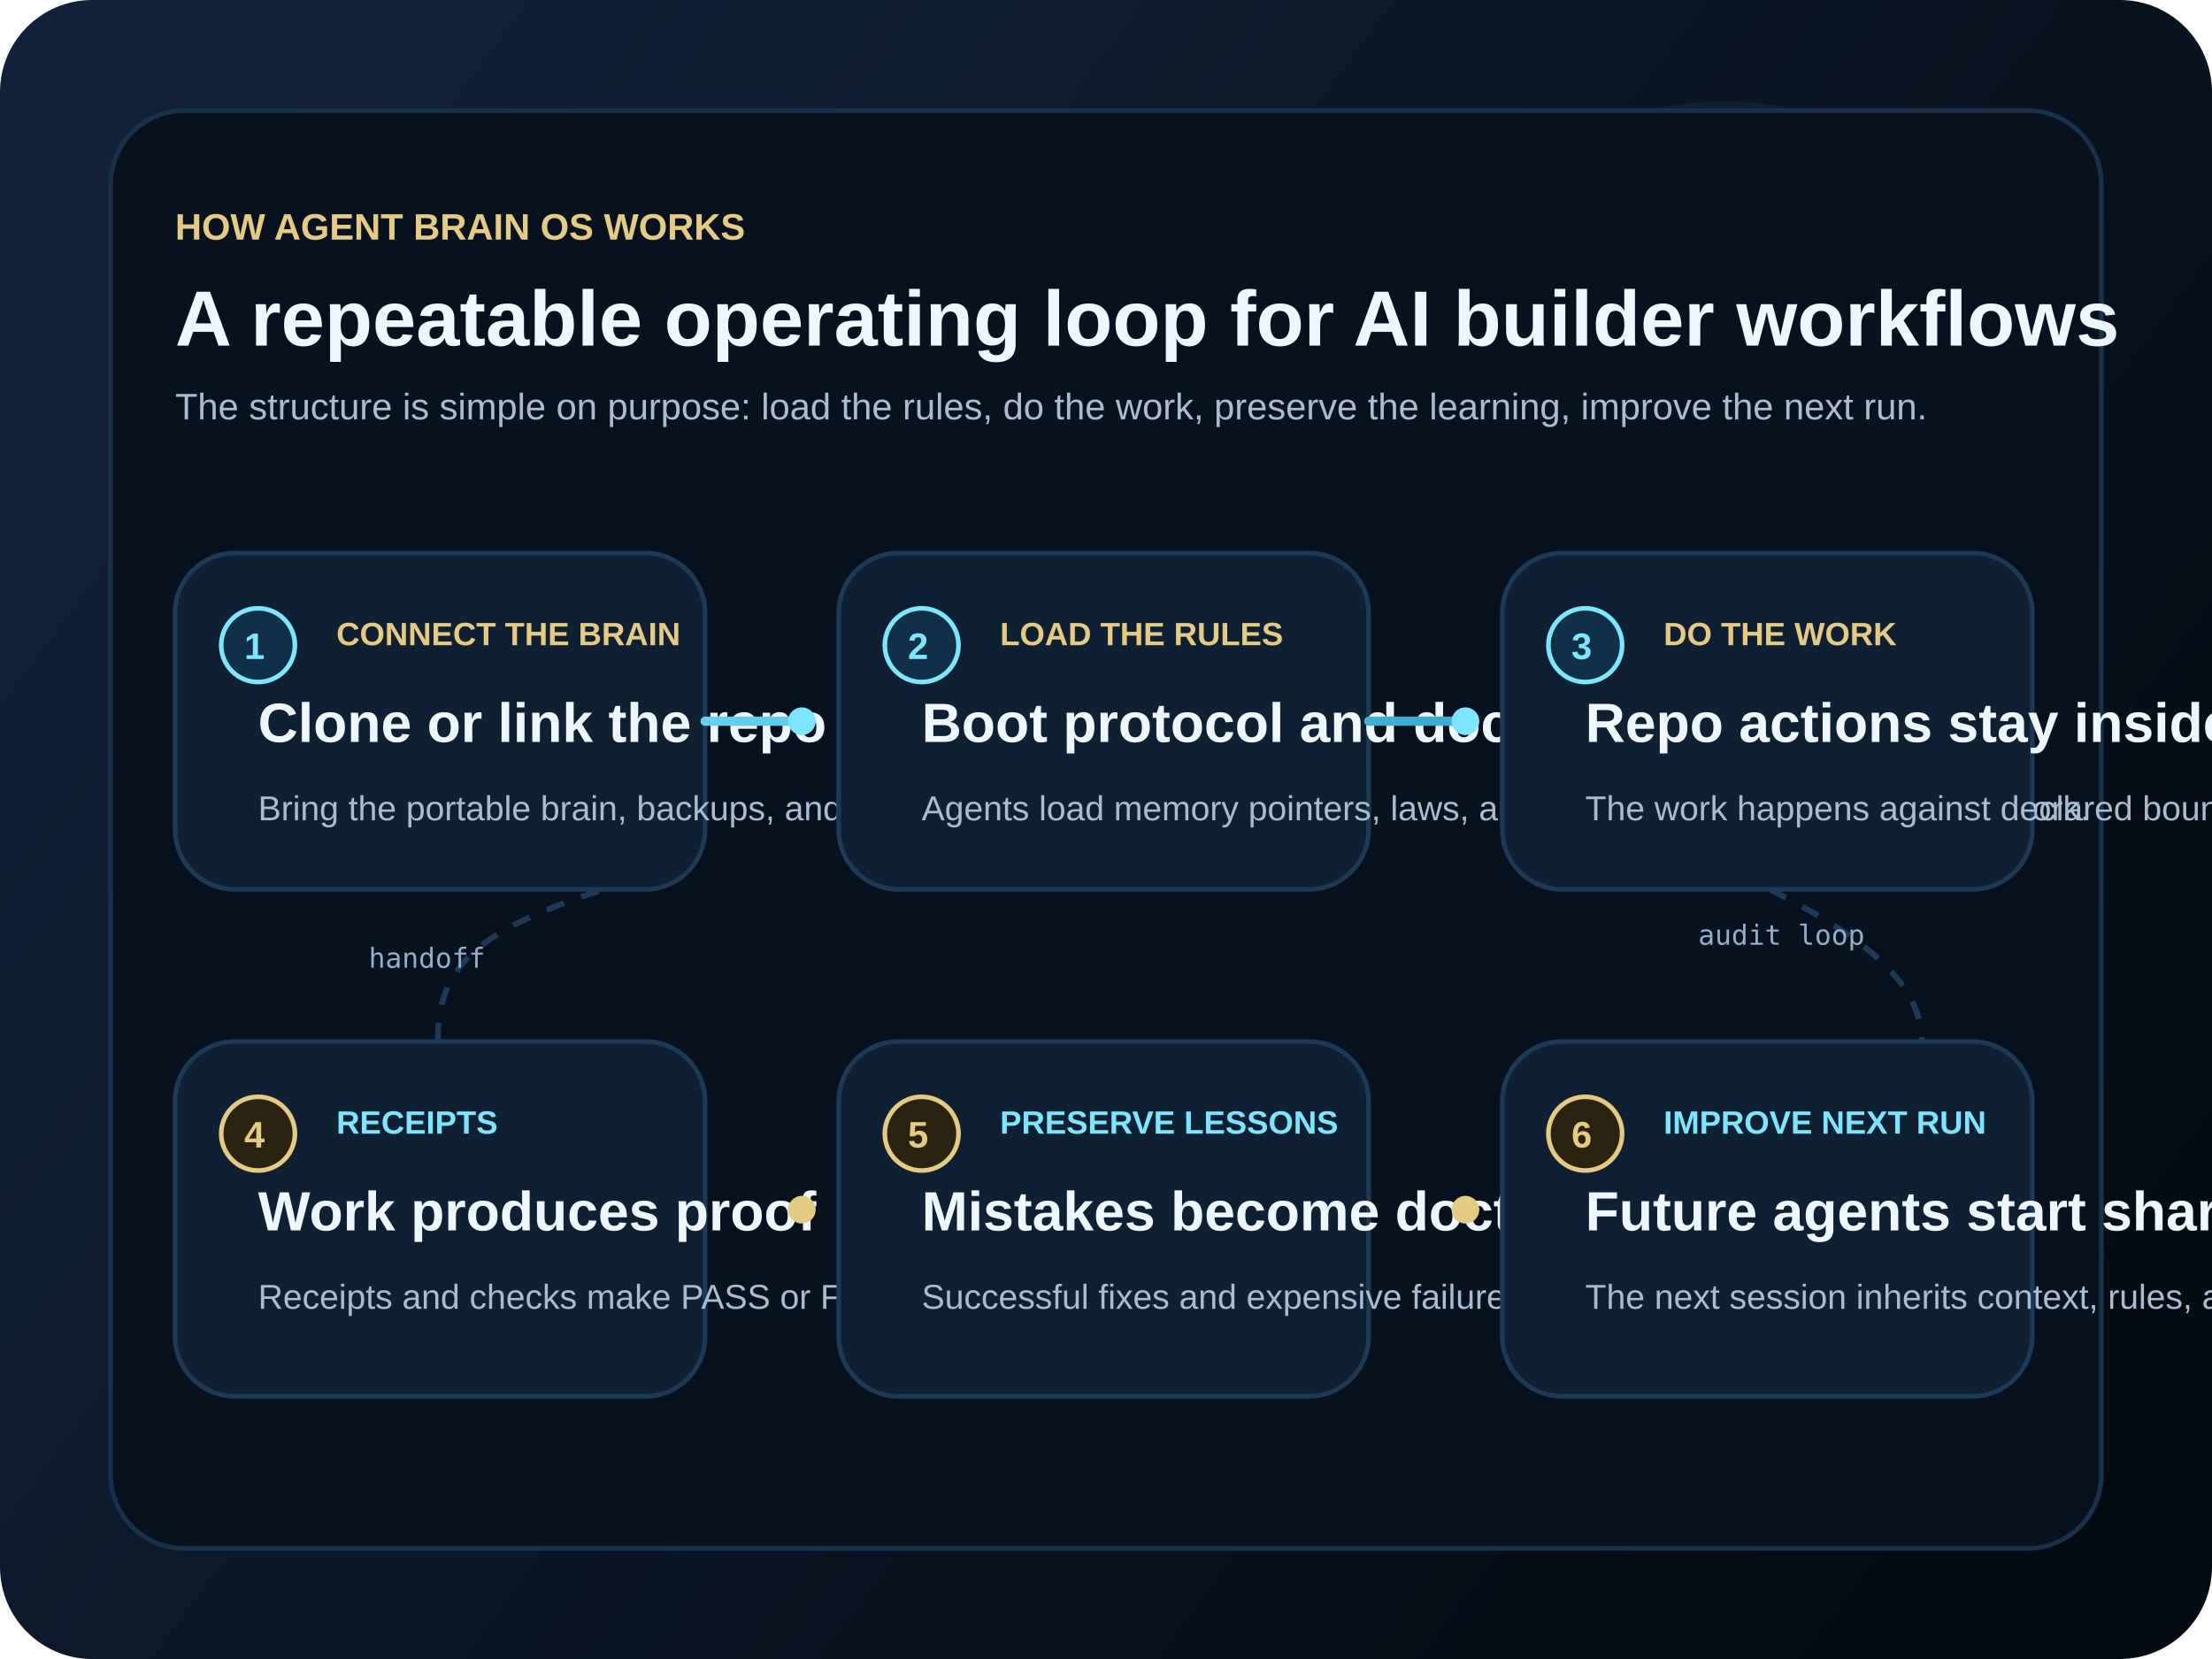
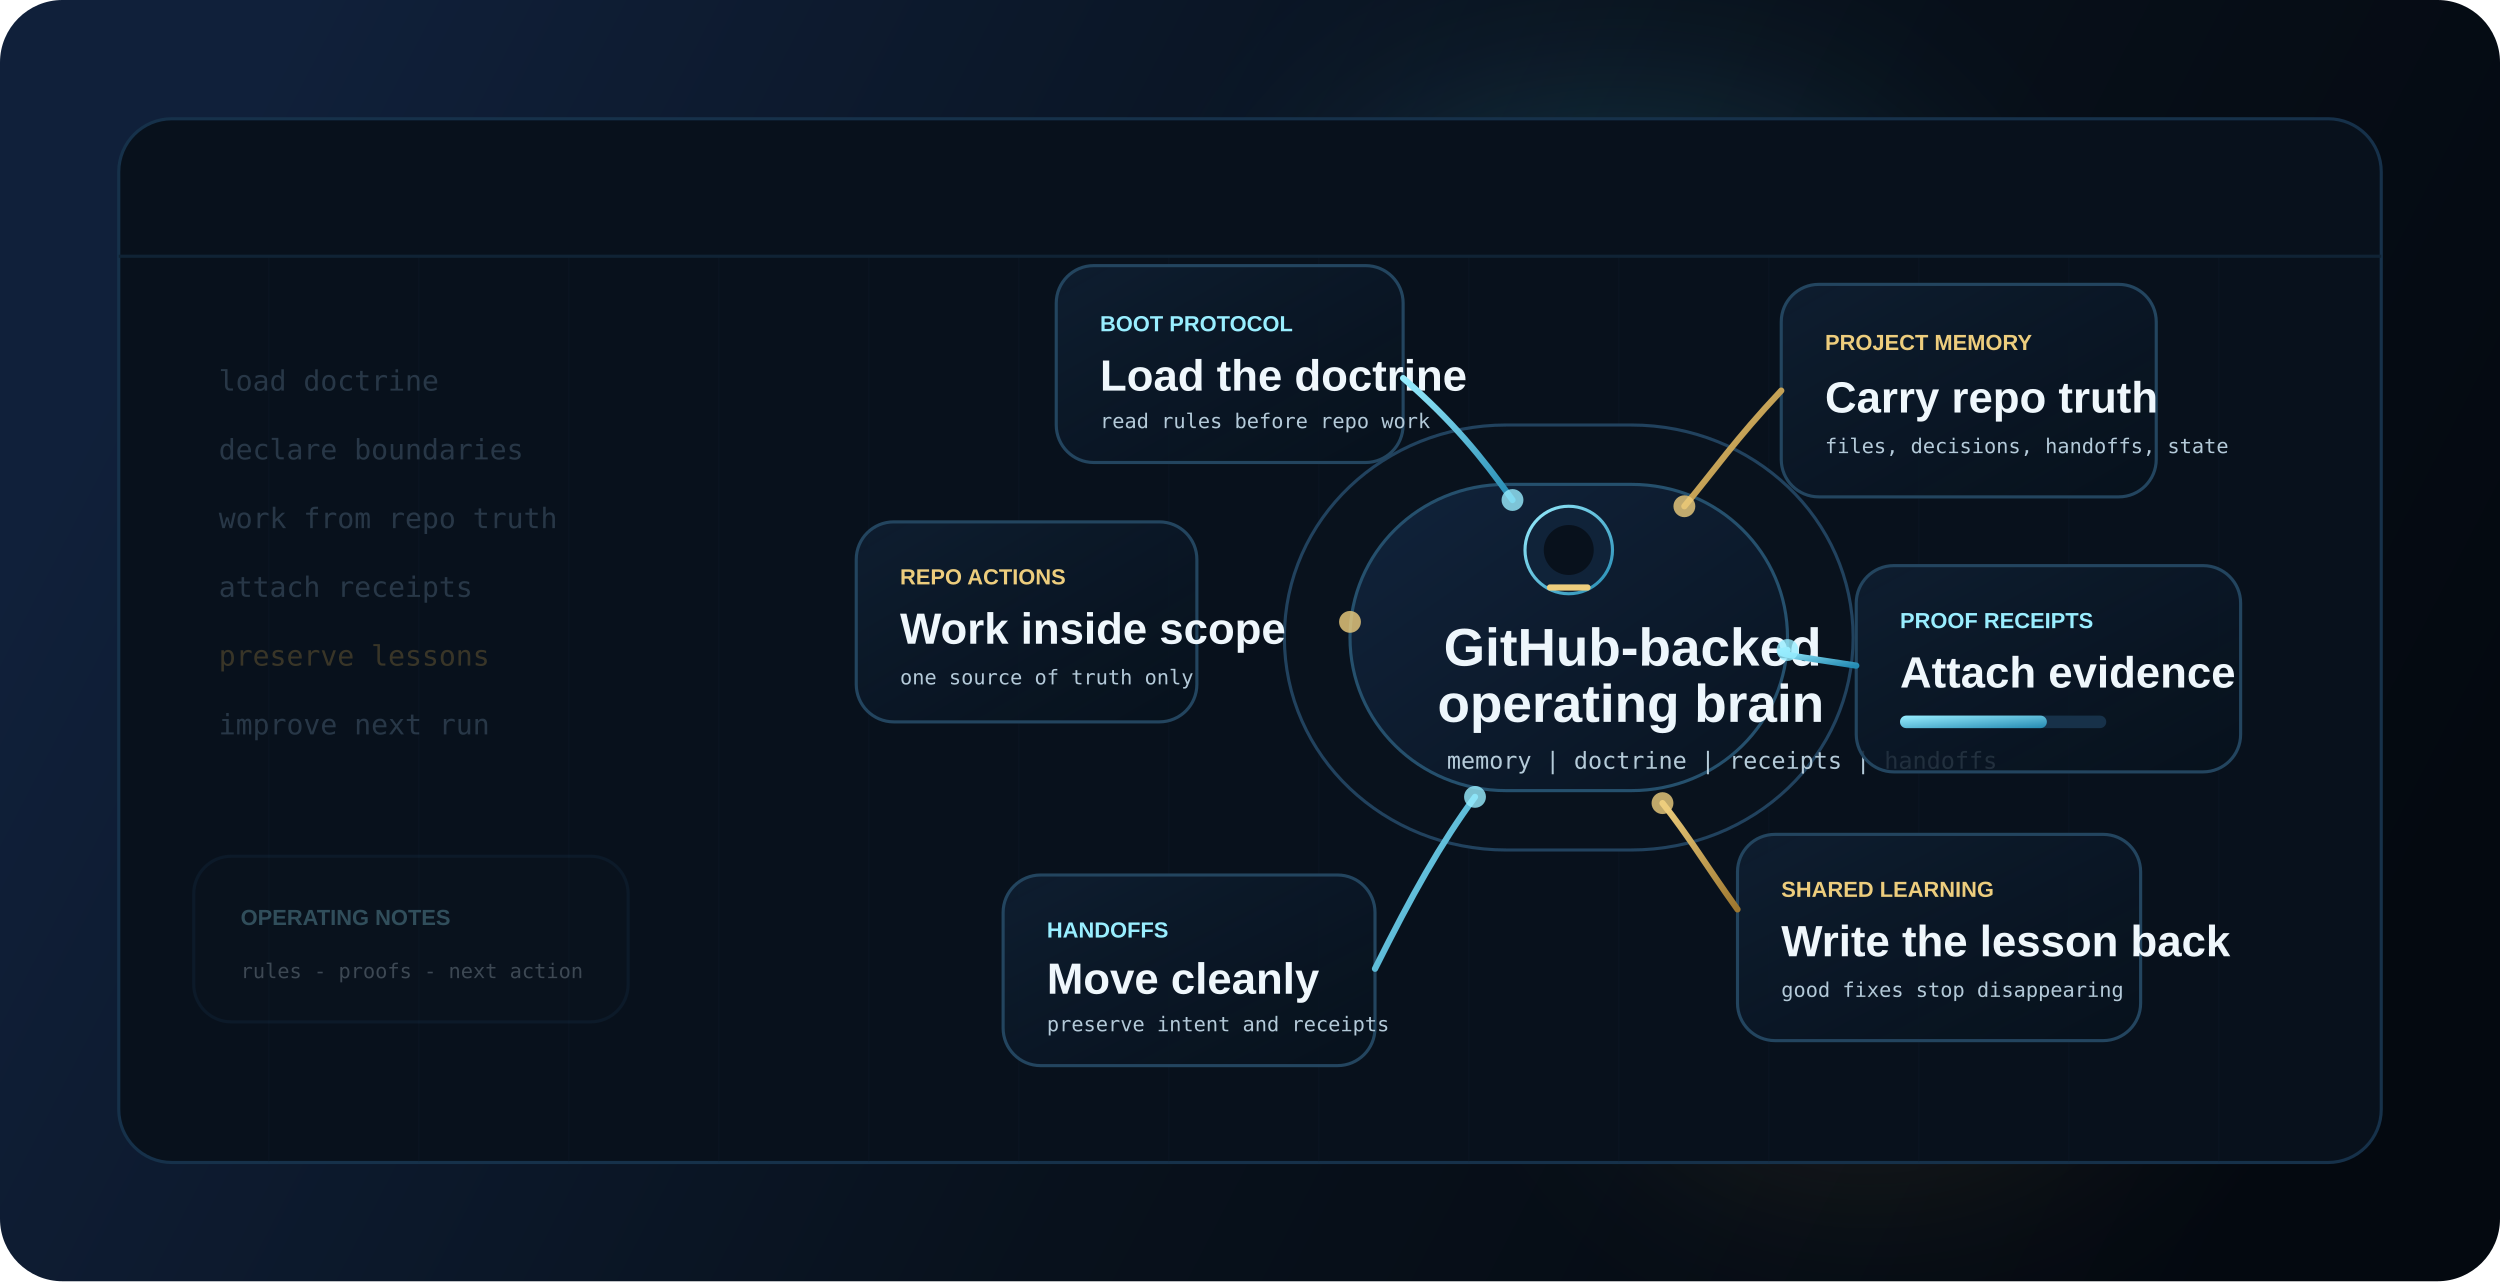
- <svg xmlns="http://www.w3.org/2000/svg" width="960" height="720" viewBox="0 0 960 720" fill="none" role="img" aria-labelledby="title desc">
+ <svg xmlns="http://www.w3.org/2000/svg" width="1600" height="820" viewBox="0 0 1600 820" fill="none" role="img" aria-labelledby="title desc">
  <defs>
-     <linearGradient id="bg" x1="96" y1="72" x2="864" y2="648" gradientUnits="userSpaceOnUse">
-       <stop stop-color="#112139" />
-       <stop offset="0.58" stop-color="#0A1422" />
-       <stop offset="1" stop-color="#050B13" />
+     <linearGradient id="bg" x1="150" y1="80" x2="1460" y2="760" gradientUnits="userSpaceOnUse">
+       <stop stop-color="#10203A" />
+       <stop offset="0.54" stop-color="#08111C" />
+       <stop offset="1" stop-color="#040910" />
    </linearGradient>
-     <linearGradient id="cyan" x1="110" y1="0" x2="850" y2="0" gradientUnits="userSpaceOnUse">
-       <stop stop-color="#7EE5FF" />
-       <stop offset="1" stop-color="#2291BD" />
+     <linearGradient id="panel" x1="0" y1="0" x2="1" y2="1">
+       <stop stop-color="#11243C" stop-opacity="0.97" />
+       <stop offset="1" stop-color="#091420" stop-opacity="0.98" />
+     </linearGradient>
+     <linearGradient id="panelSoft" x1="0" y1="0" x2="1" y2="1">
+       <stop stop-color="#0E1E31" stop-opacity="0.92" />
+       <stop offset="1" stop-color="#07111C" stop-opacity="0.82" />
+     </linearGradient>
+     <linearGradient id="cyan" x1="0" y1="0" x2="1" y2="1">
+       <stop stop-color="#99EEFF" />
+       <stop offset="1" stop-color="#248AB2" />
    </linearGradient>
    <linearGradient id="gold" x1="0" y1="0" x2="1" y2="1">
-       <stop stop-color="#E5CA84" />
-       <stop offset="1" stop-color="#A27F35" />
+       <stop stop-color="#EDCD7D" />
+       <stop offset="1" stop-color="#9D772F" />
    </linearGradient>
-     <radialGradient id="glow" cx="0" cy="0" r="1" gradientUnits="userSpaceOnUse" gradientTransform="translate(742 182) rotate(154.275) scale(208.314 176.76)">
-       <stop stop-color="#55D9FF" stop-opacity="0.22" />
-       <stop offset="1" stop-color="#55D9FF" stop-opacity="0" />
+     <radialGradient id="coolGlow" cx="0" cy="0" r="1" gradientUnits="userSpaceOnUse" gradientTransform="translate(1040 250) rotate(94) scale(280 420)">
+       <stop stop-color="#56D8FF" stop-opacity="0.24" />
+       <stop offset="1" stop-color="#56D8FF" stop-opacity="0" />
    </radialGradient>
+     <radialGradient id="warmGlow" cx="0" cy="0" r="1" gradientUnits="userSpaceOnUse" gradientTransform="translate(1210 560) rotate(132) scale(320 260)">
+       <stop stop-color="#E5BB63" stop-opacity="0.18" />
+       <stop offset="1" stop-color="#E5BB63" stop-opacity="0" />
+     </radialGradient>
+     <filter id="blur" x="-120" y="-120" width="1840" height="1080" filterUnits="userSpaceOnUse" color-interpolation-filters="sRGB">
+       <feGaussianBlur stdDeviation="60" />
+     </filter>
  </defs>
-   <rect width="960" height="720" rx="40" fill="url(#bg)" />
-   <circle cx="748" cy="184" r="140" fill="url(#glow)" />
-   <rect x="48" y="48" width="864" height="624" rx="32" fill="#08121E" stroke="#18304A" stroke-width="2" />
-   <text x="76" y="104" fill="#E5CA84" font-family="Space Grotesk, Arial, sans-serif" font-size="16" font-weight="700">HOW AGENT BRAIN OS WORKS</text>
-   <text x="76" y="150" fill="#EEF6FF" font-family="Space Grotesk, Arial, sans-serif" font-size="34" font-weight="700">A repeatable operating loop for AI builder workflows</text>
-   <text x="76" y="182" fill="#A8BDD1" font-family="Arial, sans-serif" font-size="16">The structure is simple on purpose: load the rules, do the work, preserve the learning, improve the next run.</text>
-   <g>
-     <rect x="76" y="240" width="230" height="146" rx="26" fill="#102033" stroke="#1C3955" stroke-width="2" />
-     <circle cx="112" cy="280" r="16" fill="#103047" stroke="#7EE5FF" stroke-width="2" />
-     <text x="106" y="286" fill="#7EE5FF" font-family="Space Grotesk, Arial, sans-serif" font-size="16" font-weight="700">1</text>
-     <text x="146" y="280" fill="#E5CA84" font-family="Space Grotesk, Arial, sans-serif" font-size="14" font-weight="700">CONNECT THE BRAIN</text>
-     <text x="112" y="322" fill="#EEF6FF" font-family="Space Grotesk, Arial, sans-serif" font-size="24" font-weight="700">Clone or link the repo structure</text>
-     <text x="112" y="356" fill="#A8BDD1" font-family="Arial, sans-serif" font-size="15">Bring the portable brain, backups, and doctrine into the workflow.</text>
+   <rect width="1600" height="820" rx="40" fill="url(#bg)" />
+   <g filter="url(#blur)">
+     <circle cx="1040" cy="250" r="220" fill="url(#coolGlow)" />
+     <circle cx="1210" cy="560" r="210" fill="url(#warmGlow)" />
+   </g>
+   <rect x="76" y="76" width="1448" height="668" rx="34" fill="#08111C" stroke="#16314A" stroke-width="2" />
+   <path d="M76 164H1524" stroke="#102335" stroke-width="2" />
+   <g opacity="0.16">
+     <path d="M172 164V744" stroke="#102335" />
+     <path d="M268 164V744" stroke="#102335" />
+     <path d="M364 164V744" stroke="#102335" />
+     <path d="M460 164V744" stroke="#102335" />
+     <path d="M556 164V744" stroke="#102335" />
+     <path d="M652 164V744" stroke="#102335" />
+     <path d="M748 164V744" stroke="#102335" />
+     <path d="M844 164V744" stroke="#102335" />
+     <path d="M940 164V744" stroke="#102335" />
+     <path d="M1036 164V744" stroke="#102335" />
+     <path d="M1132 164V744" stroke="#102335" />
+     <path d="M1228 164V744" stroke="#102335" />
+     <path d="M1324 164V744" stroke="#102335" />
+     <path d="M1420 164V744" stroke="#102335" />
+   </g>
+   <g opacity="0.28" font-family="monospace" font-size="18">
+     <text x="140" y="250" fill="#7A9CB7">load doctrine</text>
+     <text x="140" y="294" fill="#7A9CB7">declare boundaries</text>
+     <text x="140" y="338" fill="#7A9CB7">work from repo truth</text>
+     <text x="140" y="382" fill="#7A9CB7">attach receipts</text>
+     <text x="140" y="426" fill="#B89546">preserve lessons</text>
+     <text x="140" y="470" fill="#7A9CB7">improve next run</text>
  </g>
  <g>
-     <rect x="364" y="240" width="230" height="146" rx="26" fill="#102033" stroke="#1C3955" stroke-width="2" />
-     <circle cx="400" cy="280" r="16" fill="#103047" stroke="#7EE5FF" stroke-width="2" />
-     <text x="394" y="286" fill="#7EE5FF" font-family="Space Grotesk, Arial, sans-serif" font-size="16" font-weight="700">2</text>
-     <text x="434" y="280" fill="#E5CA84" font-family="Space Grotesk, Arial, sans-serif" font-size="14" font-weight="700">LOAD THE RULES</text>
-     <text x="400" y="322" fill="#EEF6FF" font-family="Space Grotesk, Arial, sans-serif" font-size="24" font-weight="700">Boot protocol and doctrine first</text>
-     <text x="400" y="356" fill="#A8BDD1" font-family="Arial, sans-serif" font-size="15">Agents load memory pointers, laws, and proof boundaries before code work.</text>
+     <path d="M822 408C822 332 886 272 964 272H1044C1122 272 1186 332 1186 408C1186 484 1122 544 1044 544H964C886 544 822 484 822 408Z" fill="#09121D" stroke="#21425E" stroke-width="2" />
+     <path d="M864 408C864 354 908 310 964 310H1044C1100 310 1144 354 1144 408C1144 462 1100 506 1044 506H964C908 506 864 462 864 408Z" fill="url(#panel)" stroke="#25506D" stroke-width="2" />
+     <circle cx="1004" cy="352" r="28" fill="#102339" stroke="url(#cyan)" stroke-width="2" />
+     <path d="M988 352C988 343.163 995.163 336 1004 336C1012.84 336 1020 343.163 1020 352C1020 360.837 1012.84 368 1004 368C995.163 368 988 360.837 988 352Z" fill="#08111C" />
+     <path d="M992 376H1016" stroke="#EDCD7D" stroke-width="4" stroke-linecap="round" />
+     <text x="924" y="426" fill="#EDF6FC" font-family="Arial, sans-serif" font-size="34" font-weight="700">GitHub-backed</text>
+     <text x="920" y="462" fill="#EDF6FC" font-family="Arial, sans-serif" font-size="34" font-weight="700">operating brain</text>
+     <text x="926" y="492" fill="#B5CBD9" font-family="monospace" font-size="15">memory | doctrine | receipts | handoffs</text>
  </g>
-   <g>
-     <rect x="652" y="240" width="230" height="146" rx="26" fill="#102033" stroke="#1C3955" stroke-width="2" />
-     <circle cx="688" cy="280" r="16" fill="#103047" stroke="#7EE5FF" stroke-width="2" />
-     <text x="682" y="286" fill="#7EE5FF" font-family="Space Grotesk, Arial, sans-serif" font-size="16" font-weight="700">3</text>
-     <text x="722" y="280" fill="#E5CA84" font-family="Space Grotesk, Arial, sans-serif" font-size="14" font-weight="700">DO THE WORK</text>
-     <text x="688" y="322" fill="#EEF6FF" font-family="Space Grotesk, Arial, sans-serif" font-size="24" font-weight="700">Repo actions stay inside scope</text>
-     <text x="688" y="356" fill="#A8BDD1" font-family="Arial, sans-serif" font-size="15">The work happens against declared boundaries instead of vague chat memory.</text>
+   <g transform="translate(676 170)">
+     <rect width="222" height="126" rx="24" fill="url(#panelSoft)" stroke="#23455F" stroke-width="2" />
+     <text x="28" y="42" fill="#99EEFF" font-family="Arial, sans-serif" font-size="14" font-weight="700">BOOT PROTOCOL</text>
+     <text x="28" y="80" fill="#EFF7FC" font-family="Arial, sans-serif" font-size="28" font-weight="700">Load the doctrine</text>
+     <text x="28" y="104" fill="#B4CAD9" font-family="monospace" font-size="13">read rules before repo work</text>
  </g>
-   <path d="M306 313H348" stroke="url(#cyan)" stroke-width="4" stroke-linecap="round" />
-   <path d="M594 313H636" stroke="url(#cyan)" stroke-width="4" stroke-linecap="round" />
-   <circle cx="348" cy="313" r="6" fill="#7EE5FF" />
-   <circle cx="636" cy="313" r="6" fill="#7EE5FF" />
-   <g>
-     <rect x="76" y="452" width="230" height="154" rx="26" fill="#102033" stroke="#1C3955" stroke-width="2" />
-     <circle cx="112" cy="492" r="16" fill="#2A2310" stroke="#E5CA84" stroke-width="2" />
-     <text x="106" y="498" fill="#E5CA84" font-family="Space Grotesk, Arial, sans-serif" font-size="16" font-weight="700">4</text>
-     <text x="146" y="492" fill="#7EE5FF" font-family="Space Grotesk, Arial, sans-serif" font-size="14" font-weight="700">RECEIPTS</text>
-     <text x="112" y="534" fill="#EEF6FF" font-family="Space Grotesk, Arial, sans-serif" font-size="24" font-weight="700">Work produces proof</text>
-     <text x="112" y="568" fill="#A8BDD1" font-family="Arial, sans-serif" font-size="15">Receipts and checks make PASS or FAIL visible instead of assumed.</text>
+   <g transform="translate(1140 182)">
+     <rect width="240" height="136" rx="24" fill="url(#panelSoft)" stroke="#23455F" stroke-width="2" />
+     <text x="28" y="42" fill="#EDCD7D" font-family="Arial, sans-serif" font-size="14" font-weight="700">PROJECT MEMORY</text>
+     <text x="28" y="82" fill="#EFF7FC" font-family="Arial, sans-serif" font-size="28" font-weight="700">Carry repo truth</text>
+     <text x="28" y="108" fill="#B4CAD9" font-family="monospace" font-size="13">files, decisions, handoffs, state</text>
  </g>
-   <g>
-     <rect x="364" y="452" width="230" height="154" rx="26" fill="#102033" stroke="#1C3955" stroke-width="2" />
-     <circle cx="400" cy="492" r="16" fill="#2A2310" stroke="#E5CA84" stroke-width="2" />
-     <text x="394" y="498" fill="#E5CA84" font-family="Space Grotesk, Arial, sans-serif" font-size="16" font-weight="700">5</text>
-     <text x="434" y="492" fill="#7EE5FF" font-family="Space Grotesk, Arial, sans-serif" font-size="14" font-weight="700">PRESERVE LESSONS</text>
-     <text x="400" y="534" fill="#EEF6FF" font-family="Space Grotesk, Arial, sans-serif" font-size="24" font-weight="700">Mistakes become doctrine</text>
-     <text x="400" y="568" fill="#A8BDD1" font-family="Arial, sans-serif" font-size="15">Successful fixes and expensive failures get written back into memory.</text>
+   <g transform="translate(1188 362)">
+     <rect width="246" height="132" rx="24" fill="url(#panelSoft)" stroke="#23455F" stroke-width="2" />
+     <text x="28" y="40" fill="#99EEFF" font-family="Arial, sans-serif" font-size="14" font-weight="700">PROOF RECEIPTS</text>
+     <text x="28" y="78" fill="#EFF7FC" font-family="Arial, sans-serif" font-size="28" font-weight="700">Attach evidence</text>
+     <rect x="28" y="96" width="132" height="8" rx="4" fill="#173149" />
+     <rect x="28" y="96" width="94" height="8" rx="4" fill="url(#cyan)" />
  </g>
-   <g>
-     <rect x="652" y="452" width="230" height="154" rx="26" fill="#102033" stroke="#1C3955" stroke-width="2" />
-     <circle cx="688" cy="492" r="16" fill="#2A2310" stroke="#E5CA84" stroke-width="2" />
-     <text x="682" y="498" fill="#E5CA84" font-family="Space Grotesk, Arial, sans-serif" font-size="16" font-weight="700">6</text>
-     <text x="722" y="492" fill="#7EE5FF" font-family="Space Grotesk, Arial, sans-serif" font-size="14" font-weight="700">IMPROVE NEXT RUN</text>
-     <text x="688" y="534" fill="#EEF6FF" font-family="Space Grotesk, Arial, sans-serif" font-size="24" font-weight="700">Future agents start sharper</text>
-     <text x="688" y="568" fill="#A8BDD1" font-family="Arial, sans-serif" font-size="15">The next session inherits context, rules, and cleaner handoffs.</text>
+   <g transform="translate(1112 534)">
+     <rect width="258" height="132" rx="24" fill="url(#panelSoft)" stroke="#23455F" stroke-width="2" />
+     <text x="28" y="40" fill="#EDCD7D" font-family="Arial, sans-serif" font-size="14" font-weight="700">SHARED LEARNING</text>
+     <text x="28" y="78" fill="#EFF7FC" font-family="Arial, sans-serif" font-size="28" font-weight="700">Write the lesson back</text>
+     <text x="28" y="104" fill="#B4CAD9" font-family="monospace" font-size="13">good fixes stop disappearing</text>
  </g>
-   <path d="M306 525H348" stroke="url(#gold)" stroke-width="4" stroke-linecap="round" />
-   <path d="M594 525H636" stroke="url(#gold)" stroke-width="4" stroke-linecap="round" />
-   <circle cx="348" cy="525" r="6" fill="#E5CA84" />
-   <circle cx="636" cy="525" r="6" fill="#E5CA84" />
-   <path d="M768 386C816 410 834 430 834 452" stroke="#1C3955" stroke-width="2.5" stroke-dasharray="8 8" />
-   <path d="M190 452C190 420 206 404 262 386" stroke="#1C3955" stroke-width="2.5" stroke-dasharray="8 8" />
-   <text x="737" y="410" fill="#90AFCB" font-family="monospace" font-size="12">audit loop</text>
-   <text x="160" y="420" fill="#90AFCB" font-family="monospace" font-size="12">handoff</text>
+   <g transform="translate(642 560)">
+     <rect width="238" height="122" rx="24" fill="url(#panelSoft)" stroke="#23455F" stroke-width="2" />
+     <text x="28" y="40" fill="#99EEFF" font-family="Arial, sans-serif" font-size="14" font-weight="700">HANDOFFS</text>
+     <text x="28" y="76" fill="#EFF7FC" font-family="Arial, sans-serif" font-size="28" font-weight="700">Move cleanly</text>
+     <text x="28" y="100" fill="#B4CAD9" font-family="monospace" font-size="13">preserve intent and receipts</text>
+   </g>
+   <g transform="translate(548 334)">
+     <rect width="218" height="128" rx="24" fill="url(#panelSoft)" stroke="#23455F" stroke-width="2" />
+     <text x="28" y="40" fill="#EDCD7D" font-family="Arial, sans-serif" font-size="14" font-weight="700">REPO ACTIONS</text>
+     <text x="28" y="78" fill="#EFF7FC" font-family="Arial, sans-serif" font-size="28" font-weight="700">Work inside scope</text>
+     <text x="28" y="104" fill="#B4CAD9" font-family="monospace" font-size="13">one source of truth only</text>
+   </g>
+   <path d="M898 242C930 270 948 292 968 320" stroke="url(#cyan)" stroke-width="4" stroke-linecap="round" />
+   <path d="M1140 250C1110 282 1098 300 1078 324" stroke="url(#gold)" stroke-width="4" stroke-linecap="round" />
+   <path d="M1188 426C1150 420 1130 418 1144 416" stroke="url(#cyan)" stroke-width="4" stroke-linecap="round" />
+   <path d="M1112 582C1092 554 1080 534 1064 514" stroke="url(#gold)" stroke-width="4" stroke-linecap="round" />
+   <path d="M880 620C904 572 922 540 944 510" stroke="url(#cyan)" stroke-width="4" stroke-linecap="round" />
+   <path d="M766 398C804 398 830 398 864 398" stroke="url(#gold)" stroke-width="4" stroke-linecap="round" />
+   <g opacity="0.8">
+     <circle cx="968" cy="320" r="7" fill="#99EEFF" />
+     <circle cx="1078" cy="324" r="7" fill="#EDCD7D" />
+     <circle cx="1144" cy="416" r="7" fill="#99EEFF" />
+     <circle cx="1064" cy="514" r="7" fill="#EDCD7D" />
+     <circle cx="944" cy="510" r="7" fill="#99EEFF" />
+     <circle cx="864" cy="398" r="7" fill="#EDCD7D" />
+   </g>
+   <g opacity="0.28">
+     <rect x="124" y="548" width="278" height="106" rx="24" fill="#0A1522" stroke="#17314A" stroke-width="2" />
+     <text x="154" y="592" fill="#99EEFF" font-family="Arial, sans-serif" font-size="14" font-weight="700">OPERATING NOTES</text>
+     <text x="154" y="626" fill="#C5D8E4" font-family="monospace" font-size="13">rules - proofs - next action</text>
+   </g>
</svg>
